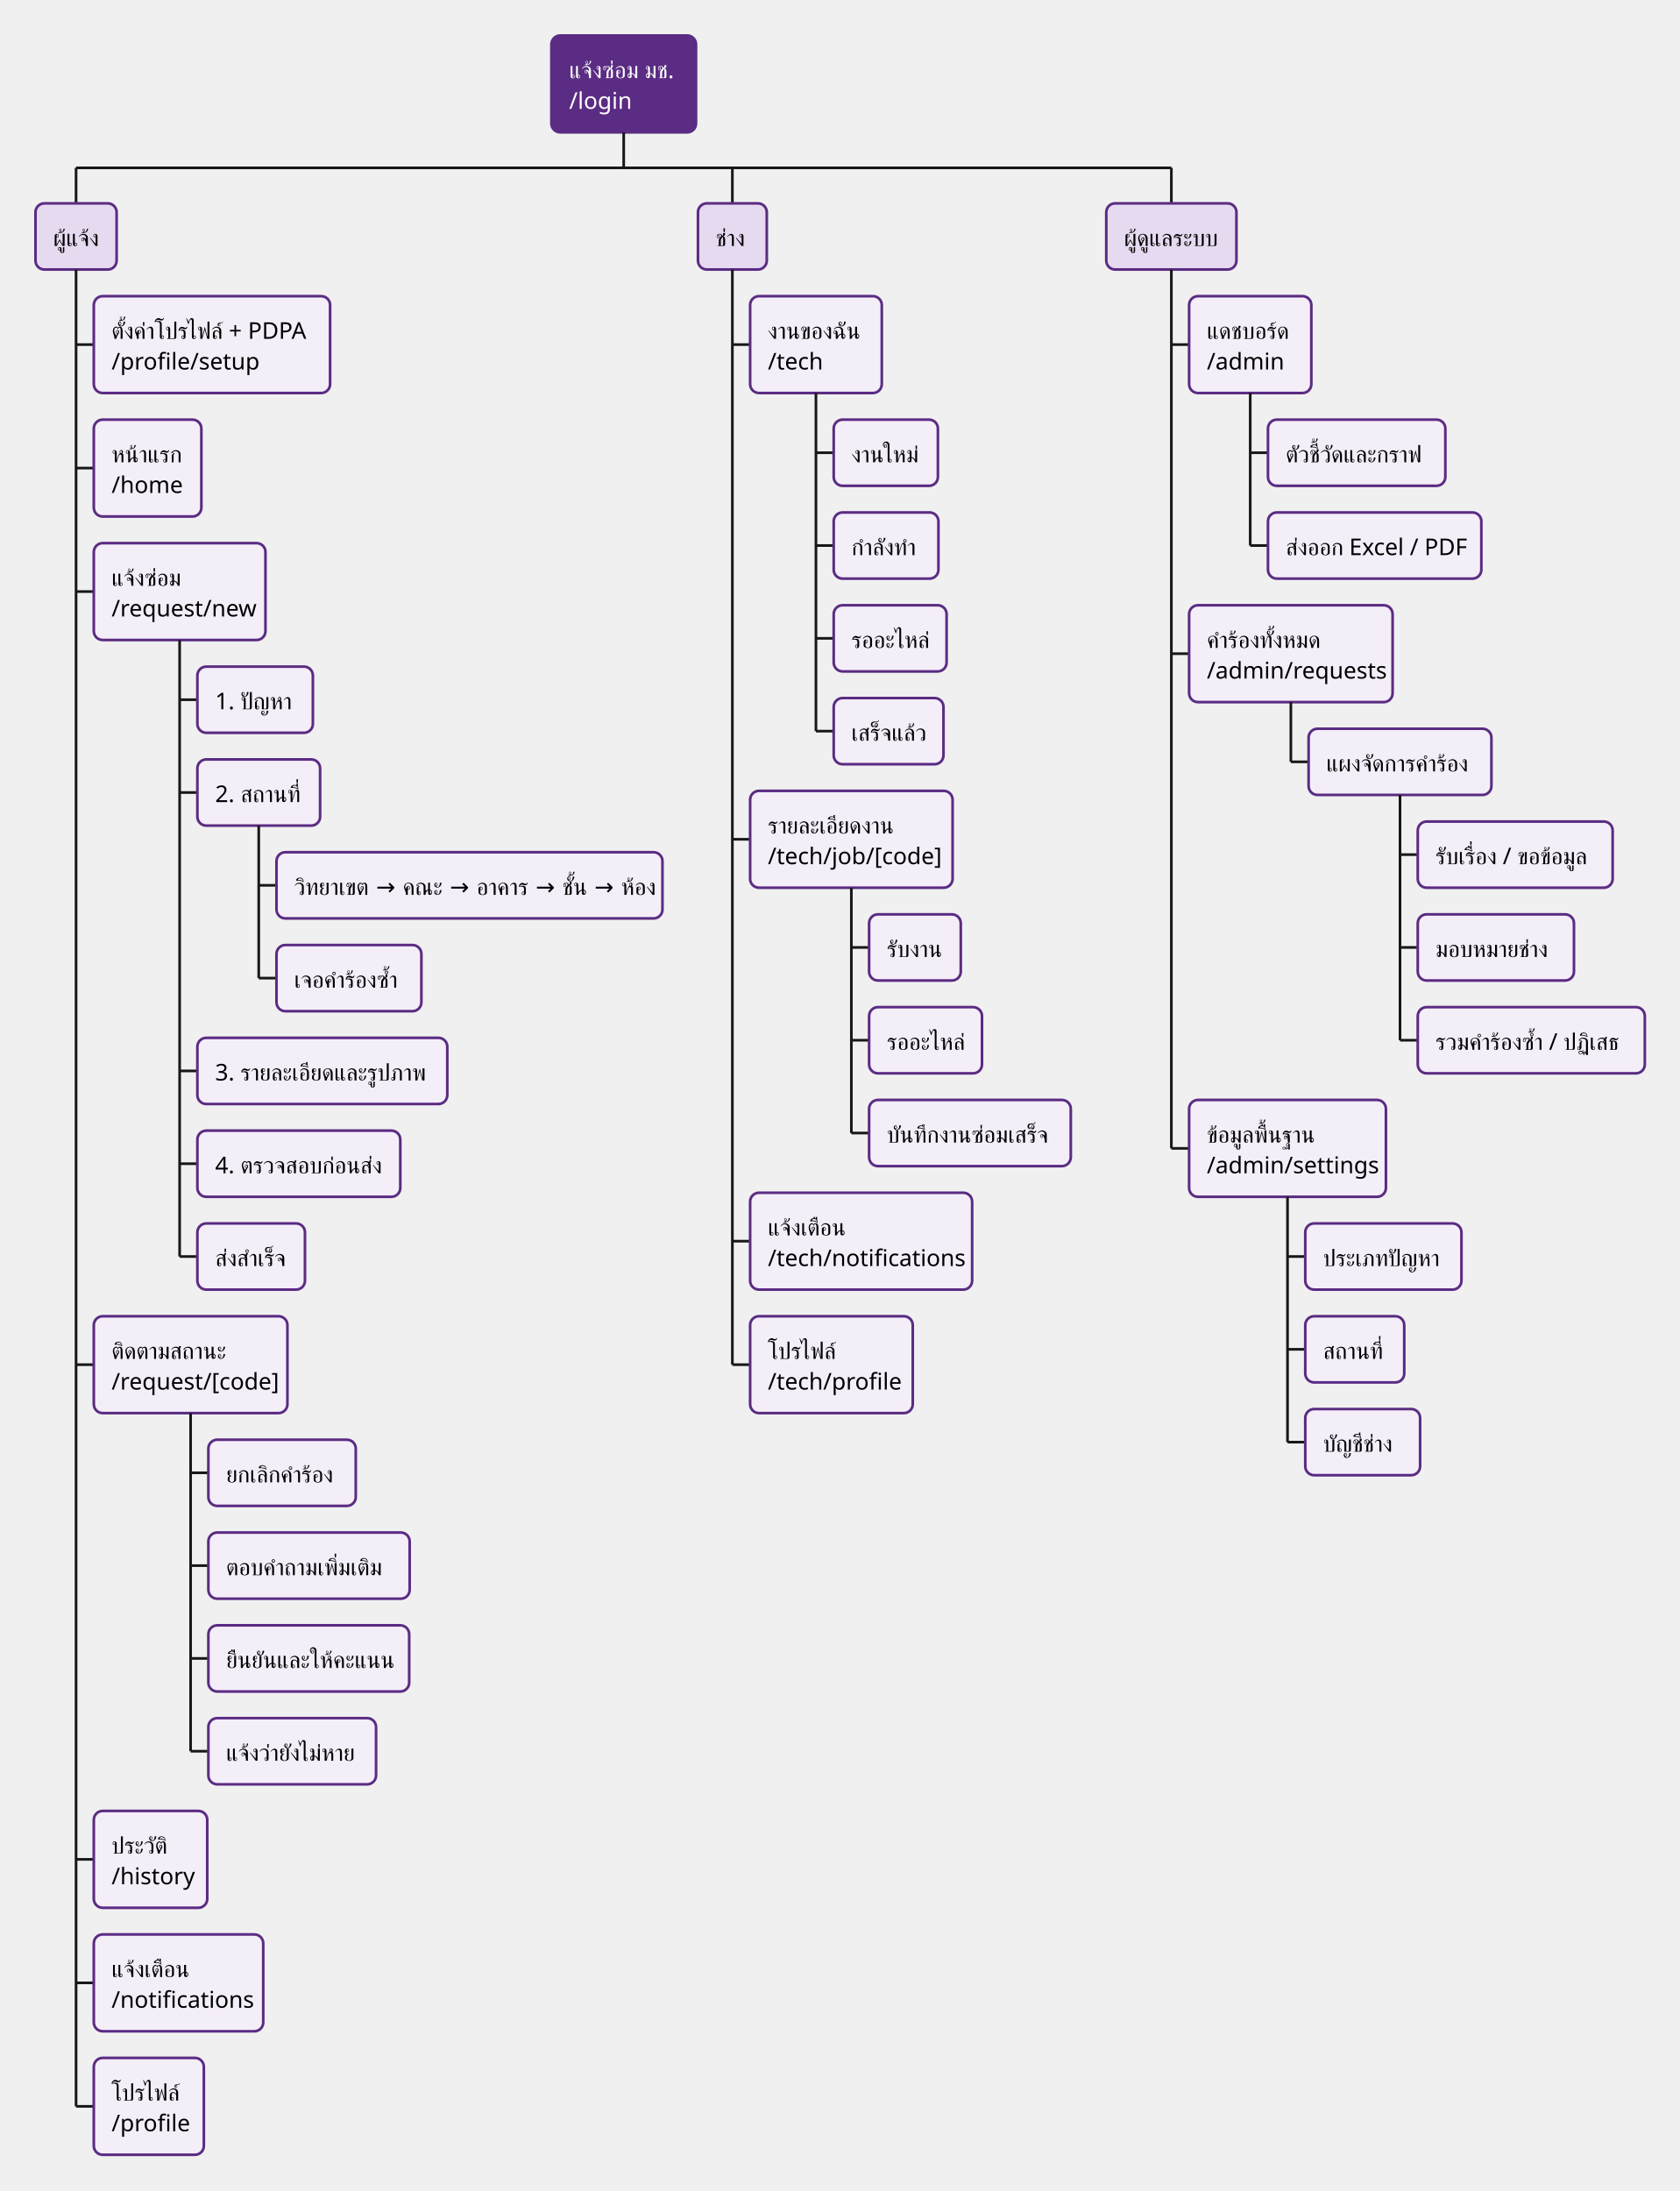
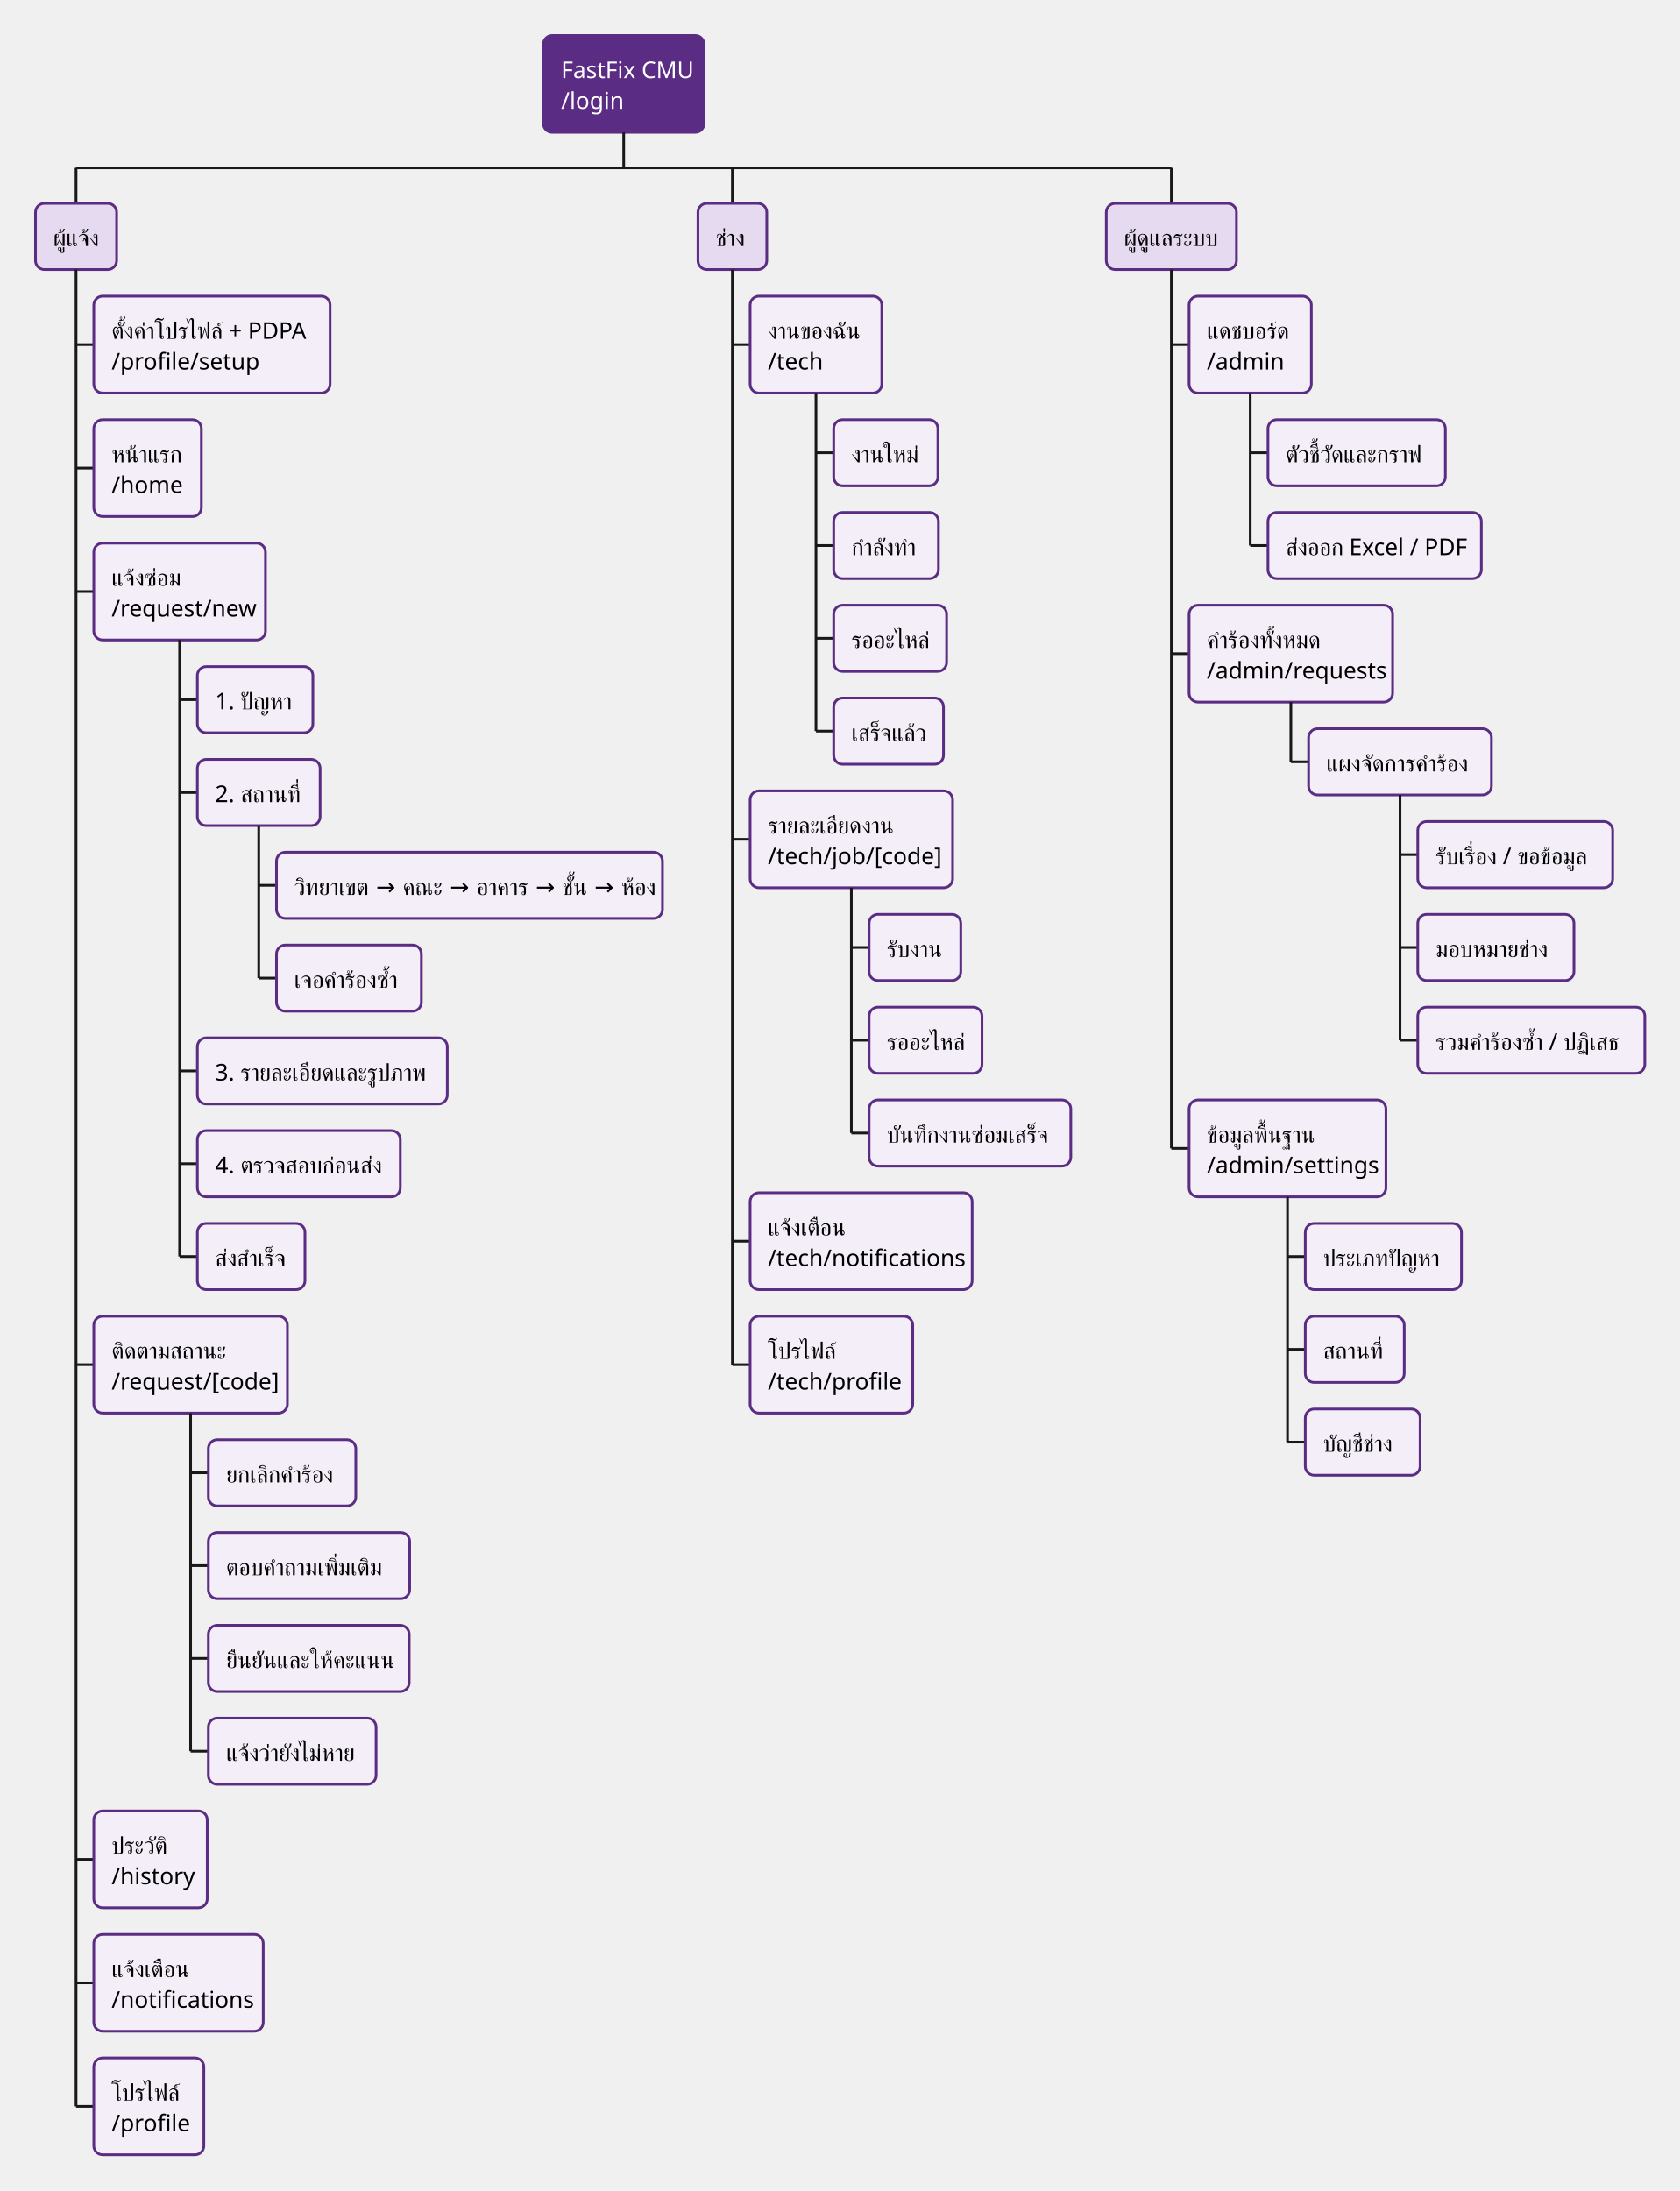
<svg xmlns="http://www.w3.org/2000/svg" version="1.1" data-diagram-type="WBS" style="width:1479px;height:1929px;background:#FFFFFF;" width="1479.688px" height="1929.688px" viewBox="0 0 1479 1929" zoomAndPan="magnify" preserveAspectRatio="none" contentStyleType="text/css">
  <defs />
  <g font-family="sans-serif" lengthAdjust="spacing">
    <line x1="66.964" y1="147.784" x2="66.964" y2="179.034" style="stroke:#181818;stroke-width:2.344;" />
    <rect x="31.25" y="179.034" width="71.429" height="58.267" fill="#E6DAF0" style="stroke:#5B2C83;stroke-width:2.344;" rx="7.813" ry="7.813" />
    <text x="46.875" y="216.579" fill="#000" font-size="20.313" textLength="40.179" font-family="'Leelawadee UI'">ผู้แจ้ง</text>
    <line x1="66.964" y1="303.381" x2="82.589" y2="303.381" style="stroke:#181818;stroke-width:2.344;" />
    <rect x="82.589" y="260.739" width="208.042" height="85.284" fill="#F4EEF9" style="stroke:#5B2C83;stroke-width:2.344;" rx="7.813" ry="7.813" />
    <text x="98.214" y="298.283" fill="#000" font-size="20.313" textLength="176.792" font-family="'Leelawadee UI'">ตั้งค่าโปรไฟล์ + PDPA</text>
    <text x="98.214" y="325.301" fill="#000" font-size="20.313" textLength="123.115" font-family="'Leelawadee UI'">/profile/setup</text>
    <line x1="66.964" y1="412.103" x2="82.589" y2="412.103" style="stroke:#181818;stroke-width:2.344;" />
    <rect x="82.589" y="369.461" width="94.707" height="85.284" fill="#F4EEF9" style="stroke:#5B2C83;stroke-width:2.344;" rx="7.813" ry="7.813" />
    <text x="98.214" y="407.005" fill="#000" font-size="20.313" textLength="63.457" font-family="'Leelawadee UI'">หน้าแรก</text>
    <text x="98.214" y="434.023" fill="#000" font-size="20.313" textLength="59.43" font-family="'Leelawadee UI'">/home</text>
    <line x1="66.964" y1="520.825" x2="82.589" y2="520.825" style="stroke:#181818;stroke-width:2.344;" />
    <rect x="82.589" y="478.183" width="151.141" height="85.284" fill="#F4EEF9" style="stroke:#5B2C83;stroke-width:2.344;" rx="7.813" ry="7.813" />
    <text x="98.214" y="515.727" fill="#000" font-size="20.313" textLength="62.514" font-family="'Leelawadee UI'">แจ้งซ่อม</text>
    <text x="98.214" y="542.744" fill="#000" font-size="20.313" textLength="119.891" font-family="'Leelawadee UI'">/request/new</text>
    <line x1="158.16" y1="616.039" x2="173.785" y2="616.039" style="stroke:#181818;stroke-width:2.344;" />
    <rect x="173.785" y="586.905" width="101.689" height="58.267" fill="#F4EEF9" style="stroke:#5B2C83;stroke-width:2.344;" rx="7.813" ry="7.813" />
    <text x="189.41" y="624.449" fill="#000" font-size="20.313" textLength="70.439" font-family="'Leelawadee UI'">1. ปัญหา</text>
    <line x1="158.16" y1="697.743" x2="173.785" y2="697.743" style="stroke:#181818;stroke-width:2.344;" />
    <rect x="173.785" y="668.61" width="108.057" height="58.267" fill="#F4EEF9" style="stroke:#5B2C83;stroke-width:2.344;" rx="7.813" ry="7.813" />
    <text x="189.41" y="706.154" fill="#000" font-size="20.313" textLength="76.807" font-family="'Leelawadee UI'">2. สถานที่</text>
    <line x1="227.813" y1="779.448" x2="243.438" y2="779.448" style="stroke:#181818;stroke-width:2.344;" />
    <rect x="243.438" y="750.314" width="339.835" height="58.267" fill="#F4EEF9" style="stroke:#5B2C83;stroke-width:2.344;" rx="7.813" ry="7.813" />
    <text x="259.063" y="787.859" fill="#000" font-size="20.313" textLength="308.585" font-family="'Leelawadee UI'">วิทยาเขต → คณะ → อาคาร → ชั้น → ห้อง</text>
    <line x1="227.813" y1="861.153" x2="243.438" y2="861.153" style="stroke:#181818;stroke-width:2.344;" />
    <rect x="243.438" y="832.019" width="127.566" height="58.267" fill="#F4EEF9" style="stroke:#5B2C83;stroke-width:2.344;" rx="7.813" ry="7.813" />
    <text x="259.063" y="869.563" fill="#000" font-size="20.313" textLength="96.316" font-family="'Leelawadee UI'">เจอคำร้องซ้ำ</text>
    <line x1="227.813" y1="726.877" x2="227.813" y2="861.153" style="stroke:#181818;stroke-width:2.344;" />
    <line x1="158.16" y1="942.857" x2="173.785" y2="942.857" style="stroke:#181818;stroke-width:2.344;" />
    <rect x="173.785" y="913.724" width="220.033" height="58.267" fill="#F4EEF9" style="stroke:#5B2C83;stroke-width:2.344;" rx="7.813" ry="7.813" />
    <text x="189.41" y="951.268" fill="#000" font-size="20.313" textLength="188.783" font-family="'Leelawadee UI'">3. รายละเอียดและรูปภาพ</text>
    <line x1="158.16" y1="1024.562" x2="173.785" y2="1024.562" style="stroke:#181818;stroke-width:2.344;" />
    <rect x="173.785" y="995.428" width="178.654" height="58.267" fill="#F4EEF9" style="stroke:#5B2C83;stroke-width:2.344;" rx="7.813" ry="7.813" />
    <text x="189.41" y="1032.973" fill="#000" font-size="20.313" textLength="147.404" font-family="'Leelawadee UI'">4. ตรวจสอบก่อนส่ง</text>
    <line x1="158.16" y1="1106.267" x2="173.785" y2="1106.267" style="stroke:#181818;stroke-width:2.344;" />
    <rect x="173.785" y="1077.133" width="94.727" height="58.267" fill="#F4EEF9" style="stroke:#5B2C83;stroke-width:2.344;" rx="7.813" ry="7.813" />
    <text x="189.41" y="1114.677" fill="#000" font-size="20.313" textLength="63.477" font-family="'Leelawadee UI'">ส่งสำเร็จ</text>
    <line x1="158.16" y1="563.467" x2="158.16" y2="1106.267" style="stroke:#181818;stroke-width:2.344;" />
    <line x1="66.964" y1="1201.48" x2="82.589" y2="1201.48" style="stroke:#181818;stroke-width:2.344;" />
    <rect x="82.589" y="1158.838" width="170.472" height="85.284" fill="#F4EEF9" style="stroke:#5B2C83;stroke-width:2.344;" rx="7.813" ry="7.813" />
    <text x="98.214" y="1196.382" fill="#000" font-size="20.313" textLength="106.512" font-family="'Leelawadee UI'">ติดตามสถานะ</text>
    <text x="98.214" y="1223.399" fill="#000" font-size="20.313" textLength="139.222" font-family="'Leelawadee UI'">/request/[code]</text>
    <line x1="167.825" y1="1296.693" x2="183.45" y2="1296.693" style="stroke:#181818;stroke-width:2.344;" />
    <rect x="183.45" y="1267.56" width="129.797" height="58.267" fill="#F4EEF9" style="stroke:#5B2C83;stroke-width:2.344;" rx="7.813" ry="7.813" />
    <text x="199.075" y="1305.104" fill="#000" font-size="20.313" textLength="98.547" font-family="'Leelawadee UI'">ยกเลิกคำร้อง</text>
    <line x1="167.825" y1="1378.398" x2="183.45" y2="1378.398" style="stroke:#181818;stroke-width:2.344;" />
    <rect x="183.45" y="1349.265" width="177.236" height="58.267" fill="#F4EEF9" style="stroke:#5B2C83;stroke-width:2.344;" rx="7.813" ry="7.813" />
    <text x="199.075" y="1386.809" fill="#000" font-size="20.313" textLength="145.986" font-family="'Leelawadee UI'">ตอบคำถามเพิ่มเติม</text>
    <line x1="167.825" y1="1460.103" x2="183.45" y2="1460.103" style="stroke:#181818;stroke-width:2.344;" />
    <rect x="183.45" y="1430.969" width="176.82" height="58.267" fill="#F4EEF9" style="stroke:#5B2C83;stroke-width:2.344;" rx="7.813" ry="7.813" />
    <text x="199.075" y="1468.513" fill="#000" font-size="20.313" textLength="145.57" font-family="'Leelawadee UI'">ยืนยันและให้คะแนน</text>
    <line x1="167.825" y1="1541.808" x2="183.45" y2="1541.808" style="stroke:#181818;stroke-width:2.344;" />
    <rect x="183.45" y="1512.674" width="147.65" height="58.267" fill="#F4EEF9" style="stroke:#5B2C83;stroke-width:2.344;" rx="7.813" ry="7.813" />
    <text x="199.075" y="1550.218" fill="#000" font-size="20.313" textLength="116.4" font-family="'Leelawadee UI'">แจ้งว่ายังไม่หาย</text>
    <line x1="167.825" y1="1244.122" x2="167.825" y2="1541.808" style="stroke:#181818;stroke-width:2.344;" />
    <line x1="66.964" y1="1637.021" x2="82.589" y2="1637.021" style="stroke:#181818;stroke-width:2.344;" />
    <rect x="82.589" y="1594.379" width="99.874" height="85.284" fill="#F4EEF9" style="stroke:#5B2C83;stroke-width:2.344;" rx="7.813" ry="7.813" />
    <text x="98.214" y="1631.923" fill="#000" font-size="20.313" textLength="48.133" font-family="'Leelawadee UI'">ประวัติ</text>
    <text x="98.214" y="1658.94" fill="#000" font-size="20.313" textLength="68.624" font-family="'Leelawadee UI'">/history</text>
    <line x1="66.964" y1="1745.743" x2="82.589" y2="1745.743" style="stroke:#181818;stroke-width:2.344;" />
    <rect x="82.589" y="1703.101" width="149.178" height="85.284" fill="#F4EEF9" style="stroke:#5B2C83;stroke-width:2.344;" rx="7.813" ry="7.813" />
    <text x="98.214" y="1740.645" fill="#000" font-size="20.313" textLength="67.89" font-family="'Leelawadee UI'">แจ้งเตือน</text>
    <text x="98.214" y="1767.662" fill="#000" font-size="20.313" textLength="117.928" font-family="'Leelawadee UI'">/notifications</text>
    <line x1="66.964" y1="1854.465" x2="82.589" y2="1854.465" style="stroke:#181818;stroke-width:2.344;" />
    <rect x="82.589" y="1811.823" width="96.889" height="85.284" fill="#F4EEF9" style="stroke:#5B2C83;stroke-width:2.344;" rx="7.813" ry="7.813" />
    <text x="98.214" y="1849.367" fill="#000" font-size="20.313" textLength="61.195" font-family="'Leelawadee UI'">โปรไฟล์</text>
    <text x="98.214" y="1876.384" fill="#000" font-size="20.313" textLength="65.639" font-family="'Leelawadee UI'">/profile</text>
    <line x1="66.964" y1="237.302" x2="66.964" y2="1854.465" style="stroke:#181818;stroke-width:2.344;" />
    <line x1="644.818" y1="147.784" x2="644.818" y2="179.034" style="stroke:#181818;stroke-width:2.344;" />
    <rect x="614.524" y="179.034" width="60.588" height="58.267" fill="#E6DAF0" style="stroke:#5B2C83;stroke-width:2.344;" rx="7.813" ry="7.813" />
    <text x="630.149" y="216.579" fill="#000" font-size="20.313" textLength="29.338" font-family="'Leelawadee UI'">ช่าง</text>
    <line x1="644.818" y1="303.381" x2="660.443" y2="303.381" style="stroke:#181818;stroke-width:2.344;" />
    <rect x="660.443" y="260.739" width="115.932" height="85.284" fill="#F4EEF9" style="stroke:#5B2C83;stroke-width:2.344;" rx="7.813" ry="7.813" />
    <text x="676.068" y="298.283" fill="#000" font-size="20.313" textLength="84.682" font-family="'Leelawadee UI'">งานของฉัน</text>
    <text x="676.068" y="325.301" fill="#000" font-size="20.313" textLength="46.298" font-family="'Leelawadee UI'">/tech</text>
    <line x1="718.409" y1="398.595" x2="734.034" y2="398.595" style="stroke:#181818;stroke-width:2.344;" />
    <rect x="734.034" y="369.461" width="91.751" height="58.267" fill="#F4EEF9" style="stroke:#5B2C83;stroke-width:2.344;" rx="7.813" ry="7.813" />
    <text x="749.659" y="407.005" fill="#000" font-size="20.313" textLength="60.501" font-family="'Leelawadee UI'">งานใหม่</text>
    <line x1="718.409" y1="480.299" x2="734.034" y2="480.299" style="stroke:#181818;stroke-width:2.344;" />
    <rect x="734.034" y="451.166" width="92.207" height="58.267" fill="#F4EEF9" style="stroke:#5B2C83;stroke-width:2.344;" rx="7.813" ry="7.813" />
    <text x="749.659" y="488.71" fill="#000" font-size="20.313" textLength="60.957" font-family="'Leelawadee UI'">กำลังทำ</text>
    <line x1="718.409" y1="562.004" x2="734.034" y2="562.004" style="stroke:#181818;stroke-width:2.344;" />
    <rect x="734.034" y="532.87" width="99.398" height="58.267" fill="#F4EEF9" style="stroke:#5B2C83;stroke-width:2.344;" rx="7.813" ry="7.813" />
    <text x="749.659" y="570.415" fill="#000" font-size="20.313" textLength="68.148" font-family="'Leelawadee UI'">รออะไหล่</text>
    <line x1="718.409" y1="643.709" x2="734.034" y2="643.709" style="stroke:#181818;stroke-width:2.344;" />
    <rect x="734.034" y="614.575" width="96.651" height="58.267" fill="#F4EEF9" style="stroke:#5B2C83;stroke-width:2.344;" rx="7.813" ry="7.813" />
    <text x="749.659" y="652.119" fill="#000" font-size="20.313" textLength="65.401" font-family="'Leelawadee UI'">เสร็จแล้ว</text>
    <line x1="718.409" y1="346.024" x2="718.409" y2="643.709" style="stroke:#181818;stroke-width:2.344;" />
    <line x1="644.818" y1="738.922" x2="660.443" y2="738.922" style="stroke:#181818;stroke-width:2.344;" />
    <rect x="660.443" y="696.28" width="178.268" height="85.284" fill="#F4EEF9" style="stroke:#5B2C83;stroke-width:2.344;" rx="7.813" ry="7.813" />
    <text x="676.068" y="733.824" fill="#000" font-size="20.313" textLength="114.129" font-family="'Leelawadee UI'">รายละเอียดงาน</text>
    <text x="676.068" y="760.841" fill="#000" font-size="20.313" textLength="147.018" font-family="'Leelawadee UI'">/tech/job/[code]</text>
    <line x1="749.577" y1="834.135" x2="765.202" y2="834.135" style="stroke:#181818;stroke-width:2.344;" />
    <rect x="765.202" y="805.002" width="80.712" height="58.267" fill="#F4EEF9" style="stroke:#5B2C83;stroke-width:2.344;" rx="7.813" ry="7.813" />
    <text x="780.827" y="842.546" fill="#000" font-size="20.313" textLength="49.462" font-family="'Leelawadee UI'">รับงาน</text>
    <line x1="749.577" y1="915.84" x2="765.202" y2="915.84" style="stroke:#181818;stroke-width:2.344;" />
    <rect x="765.202" y="886.707" width="99.398" height="58.267" fill="#F4EEF9" style="stroke:#5B2C83;stroke-width:2.344;" rx="7.813" ry="7.813" />
    <text x="780.827" y="924.251" fill="#000" font-size="20.313" textLength="68.148" font-family="'Leelawadee UI'">รออะไหล่</text>
    <line x1="749.577" y1="997.545" x2="765.202" y2="997.545" style="stroke:#181818;stroke-width:2.344;" />
    <rect x="765.202" y="968.411" width="177.573" height="58.267" fill="#F4EEF9" style="stroke:#5B2C83;stroke-width:2.344;" rx="7.813" ry="7.813" />
    <text x="780.827" y="1005.956" fill="#000" font-size="20.313" textLength="146.323" font-family="'Leelawadee UI'">บันทึกงานซ่อมเสร็จ</text>
    <line x1="749.577" y1="781.564" x2="749.577" y2="997.545" style="stroke:#181818;stroke-width:2.344;" />
    <line x1="644.818" y1="1092.758" x2="660.443" y2="1092.758" style="stroke:#181818;stroke-width:2.344;" />
    <rect x="660.443" y="1050.116" width="195.476" height="85.284" fill="#F4EEF9" style="stroke:#5B2C83;stroke-width:2.344;" rx="7.813" ry="7.813" />
    <text x="676.068" y="1087.66" fill="#000" font-size="20.313" textLength="67.89" font-family="'Leelawadee UI'">แจ้งเตือน</text>
    <text x="676.068" y="1114.677" fill="#000" font-size="20.313" textLength="164.226" font-family="'Leelawadee UI'">/tech/notifications</text>
    <line x1="644.818" y1="1201.48" x2="660.443" y2="1201.48" style="stroke:#181818;stroke-width:2.344;" />
    <rect x="660.443" y="1158.838" width="143.187" height="85.284" fill="#F4EEF9" style="stroke:#5B2C83;stroke-width:2.344;" rx="7.813" ry="7.813" />
    <text x="676.068" y="1196.382" fill="#000" font-size="20.313" textLength="61.195" font-family="'Leelawadee UI'">โปรไฟล์</text>
    <text x="676.068" y="1223.399" fill="#000" font-size="20.313" textLength="111.937" font-family="'Leelawadee UI'">/tech/profile</text>
    <line x1="644.818" y1="237.302" x2="644.818" y2="1201.48" style="stroke:#181818;stroke-width:2.344;" />
    <line x1="1031.326" y1="147.784" x2="1031.326" y2="179.034" style="stroke:#181818;stroke-width:2.344;" />
    <rect x="974.025" y="179.034" width="114.603" height="58.267" fill="#E6DAF0" style="stroke:#5B2C83;stroke-width:2.344;" rx="7.813" ry="7.813" />
    <text x="989.65" y="216.579" fill="#000" font-size="20.313" textLength="83.353" font-family="'Leelawadee UI'">ผู้ดูแลระบบ</text>
    <line x1="1031.326" y1="303.381" x2="1046.951" y2="303.381" style="stroke:#181818;stroke-width:2.344;" />
    <rect x="1046.951" y="260.739" width="107.62" height="85.284" fill="#F4EEF9" style="stroke:#5B2C83;stroke-width:2.344;" rx="7.813" ry="7.813" />
    <text x="1062.576" y="298.283" fill="#000" font-size="20.313" textLength="76.37" font-family="'Leelawadee UI'">แดชบอร์ด</text>
    <text x="1062.576" y="325.301" fill="#000" font-size="20.313" textLength="64.121" font-family="'Leelawadee UI'">/admin</text>
    <line x1="1100.761" y1="398.595" x2="1116.386" y2="398.595" style="stroke:#181818;stroke-width:2.344;" />
    <rect x="1116.386" y="369.461" width="156.17" height="58.267" fill="#F4EEF9" style="stroke:#5B2C83;stroke-width:2.344;" rx="7.813" ry="7.813" />
    <text x="1132.011" y="407.005" fill="#000" font-size="20.313" textLength="124.92" font-family="'Leelawadee UI'">ตัวชี้วัดและกราฟ</text>
    <line x1="1100.761" y1="480.299" x2="1116.386" y2="480.299" style="stroke:#181818;stroke-width:2.344;" />
    <rect x="1116.386" y="451.166" width="187.868" height="58.267" fill="#F4EEF9" style="stroke:#5B2C83;stroke-width:2.344;" rx="7.813" ry="7.813" />
    <text x="1132.011" y="488.71" fill="#000" font-size="20.313" textLength="156.618" font-family="'Leelawadee UI'">ส่งออก Excel / PDF</text>
    <line x1="1100.761" y1="346.024" x2="1100.761" y2="480.299" style="stroke:#181818;stroke-width:2.344;" />
    <line x1="1031.326" y1="575.513" x2="1046.951" y2="575.513" style="stroke:#181818;stroke-width:2.344;" />
    <rect x="1046.951" y="532.87" width="179.17" height="85.284" fill="#F4EEF9" style="stroke:#5B2C83;stroke-width:2.344;" rx="7.813" ry="7.813" />
    <text x="1062.576" y="570.415" fill="#000" font-size="20.313" textLength="103.159" font-family="'Leelawadee UI'">คำร้องทั้งหมด</text>
    <text x="1062.576" y="597.432" fill="#000" font-size="20.313" textLength="147.92" font-family="'Leelawadee UI'">/admin/requests</text>
    <line x1="1136.536" y1="670.726" x2="1152.161" y2="670.726" style="stroke:#181818;stroke-width:2.344;" />
    <rect x="1152.161" y="641.592" width="160.97" height="58.267" fill="#F4EEF9" style="stroke:#5B2C83;stroke-width:2.344;" rx="7.813" ry="7.813" />
    <text x="1167.786" y="679.137" fill="#000" font-size="20.313" textLength="129.72" font-family="'Leelawadee UI'">แผงจัดการคำร้อง</text>
    <line x1="1232.647" y1="752.431" x2="1248.272" y2="752.431" style="stroke:#181818;stroke-width:2.344;" />
    <rect x="1248.272" y="723.297" width="171.603" height="58.267" fill="#F4EEF9" style="stroke:#5B2C83;stroke-width:2.344;" rx="7.813" ry="7.813" />
    <text x="1263.897" y="760.841" fill="#000" font-size="20.313" textLength="140.353" font-family="'Leelawadee UI'">รับเรื่อง / ขอข้อมูล</text>
    <line x1="1232.647" y1="834.135" x2="1248.272" y2="834.135" style="stroke:#181818;stroke-width:2.344;" />
    <rect x="1248.272" y="805.002" width="137.524" height="58.267" fill="#F4EEF9" style="stroke:#5B2C83;stroke-width:2.344;" rx="7.813" ry="7.813" />
    <text x="1263.897" y="842.546" fill="#000" font-size="20.313" textLength="106.274" font-family="'Leelawadee UI'">มอบหมายช่าง</text>
    <line x1="1232.647" y1="915.84" x2="1248.272" y2="915.84" style="stroke:#181818;stroke-width:2.344;" />
    <rect x="1248.272" y="886.707" width="199.909" height="58.267" fill="#F4EEF9" style="stroke:#5B2C83;stroke-width:2.344;" rx="7.813" ry="7.813" />
    <text x="1263.897" y="924.251" fill="#000" font-size="20.313" textLength="168.659" font-family="'Leelawadee UI'">รวมคำร้องซ้ำ / ปฏิเสธ</text>
    <line x1="1232.647" y1="699.86" x2="1232.647" y2="915.84" style="stroke:#181818;stroke-width:2.344;" />
    <line x1="1136.536" y1="618.155" x2="1136.536" y2="670.726" style="stroke:#181818;stroke-width:2.344;" />
    <line x1="1031.326" y1="1011.053" x2="1046.951" y2="1011.053" style="stroke:#181818;stroke-width:2.344;" />
    <rect x="1046.951" y="968.411" width="173.289" height="85.284" fill="#F4EEF9" style="stroke:#5B2C83;stroke-width:2.344;" rx="7.813" ry="7.813" />
    <text x="1062.576" y="1005.956" fill="#000" font-size="20.313" textLength="102.138" font-family="'Leelawadee UI'">ข้อมูลพื้นฐาน</text>
    <text x="1062.576" y="1032.973" fill="#000" font-size="20.313" textLength="142.039" font-family="'Leelawadee UI'">/admin/settings</text>
    <line x1="1133.596" y1="1106.267" x2="1149.221" y2="1106.267" style="stroke:#181818;stroke-width:2.344;" />
    <rect x="1149.221" y="1077.133" width="137.514" height="58.267" fill="#F4EEF9" style="stroke:#5B2C83;stroke-width:2.344;" rx="7.813" ry="7.813" />
    <text x="1164.846" y="1114.677" fill="#000" font-size="20.313" textLength="106.264" font-family="'Leelawadee UI'">ประเภทปัญหา</text>
    <line x1="1133.596" y1="1187.971" x2="1149.221" y2="1187.971" style="stroke:#181818;stroke-width:2.344;" />
    <rect x="1149.221" y="1158.838" width="87.139" height="58.267" fill="#F4EEF9" style="stroke:#5B2C83;stroke-width:2.344;" rx="7.813" ry="7.813" />
    <text x="1164.846" y="1196.382" fill="#000" font-size="20.313" textLength="55.889" font-family="'Leelawadee UI'">สถานที่</text>
    <line x1="1133.596" y1="1269.676" x2="1149.221" y2="1269.676" style="stroke:#181818;stroke-width:2.344;" />
    <rect x="1149.221" y="1240.543" width="101.104" height="58.267" fill="#F4EEF9" style="stroke:#5B2C83;stroke-width:2.344;" rx="7.813" ry="7.813" />
    <text x="1164.846" y="1278.087" fill="#000" font-size="20.313" textLength="69.854" font-family="'Leelawadee UI'">บัญชีช่าง</text>
    <line x1="1133.596" y1="1053.696" x2="1133.596" y2="1269.676" style="stroke:#181818;stroke-width:2.344;" />
    <line x1="1031.326" y1="237.302" x2="1031.326" y2="1011.053" style="stroke:#181818;stroke-width:2.344;" />
    <line x1="66.964" y1="147.784" x2="1031.326" y2="147.784" style="stroke:#181818;stroke-width:2.344;" />
-     <rect x="485.476" y="31.25" width="127.338" height="85.284" fill="#5B2C83" style="stroke:#5B2C83;stroke-width:2.344;" rx="7.813" ry="7.813" />
-     <text x="501.101" y="68.794" fill="#FFF" font-size="20.313" textLength="96.088" font-family="'Leelawadee UI'">แจ้งซ่อม มช.</text>
-     <text x="501.101" y="95.811" fill="#FFF" font-size="20.313" textLength="53.112" font-family="'Leelawadee UI'">/login</text>
+     <rect x="478.395" y="31.25" width="141.501" height="85.284" fill="#5B2C83" style="stroke:#5B2C83;stroke-width:2.344;" rx="7.813" ry="7.813" />
+     <text x="494.02" y="68.794" fill="#FFF" font-size="20.313" textLength="110.251" font-family="'Leelawadee UI'">FastFix CMU</text>
+     <text x="494.02" y="95.811" fill="#FFF" font-size="20.313" textLength="53.112" font-family="'Leelawadee UI'">/login</text>
    <line x1="549.145" y1="116.534" x2="549.145" y2="147.784" style="stroke:#181818;stroke-width:2.344;" />
  </g>
</svg>
